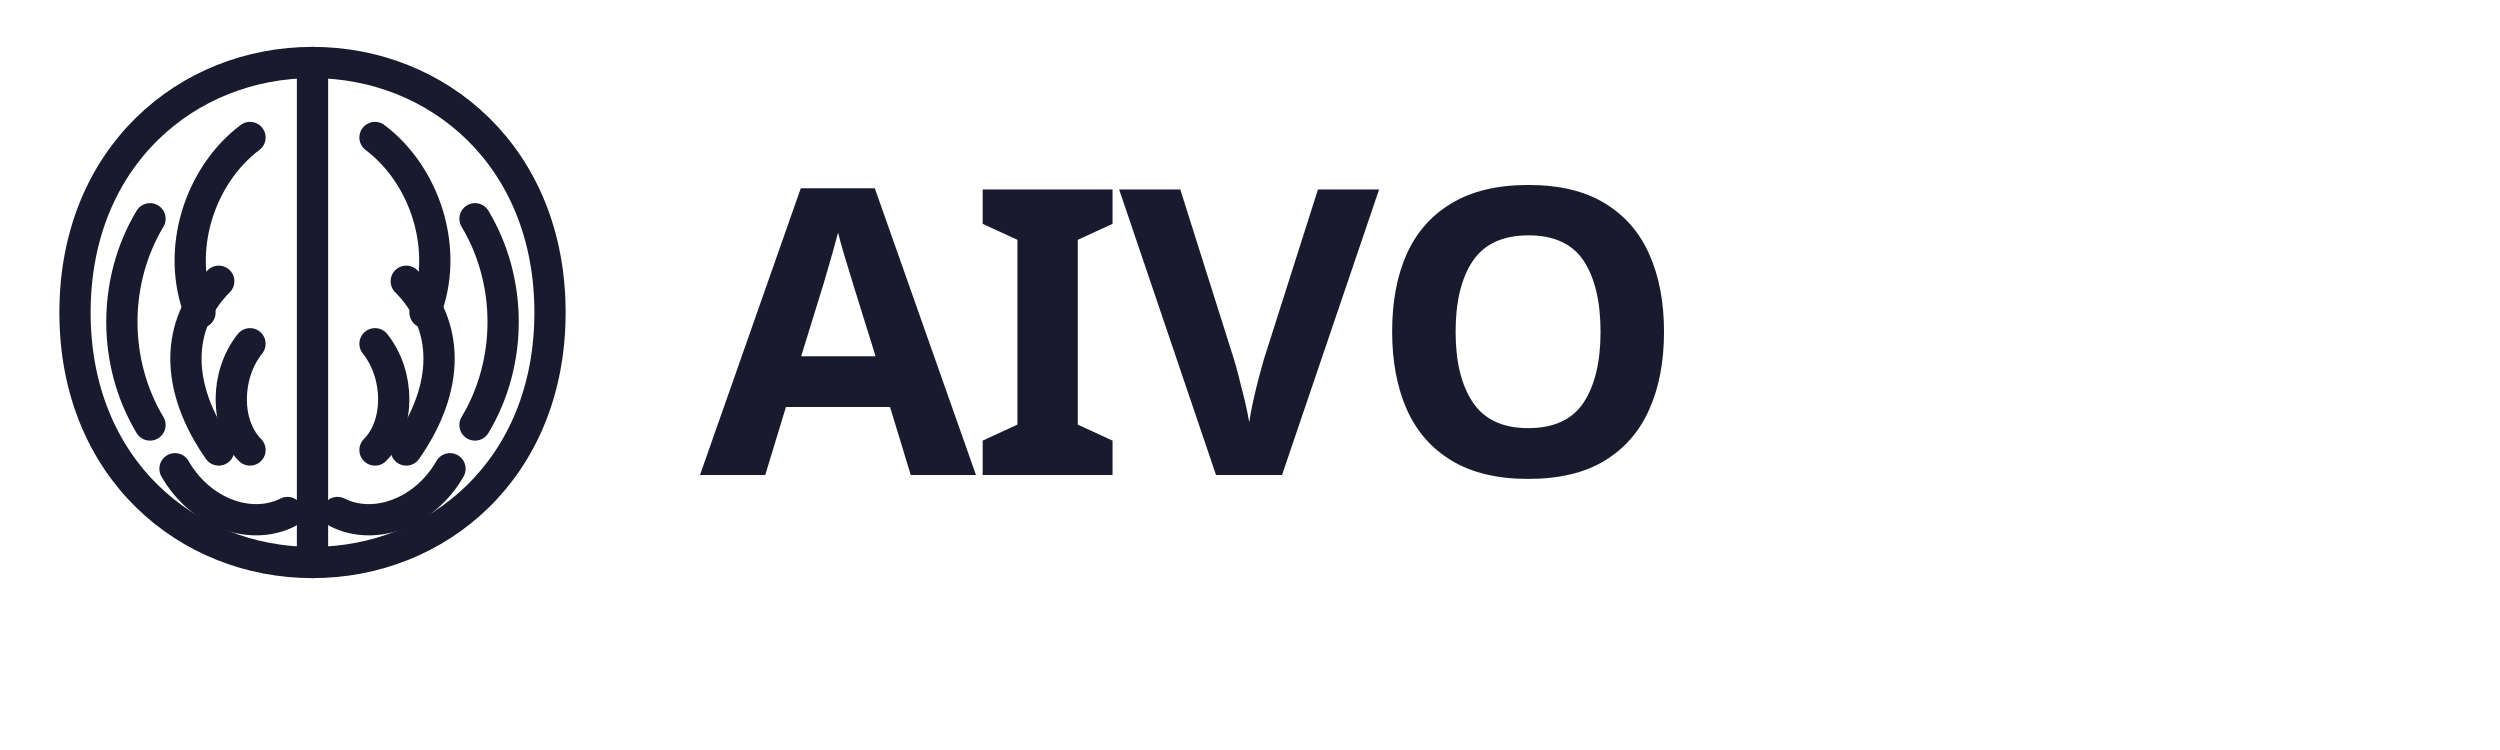
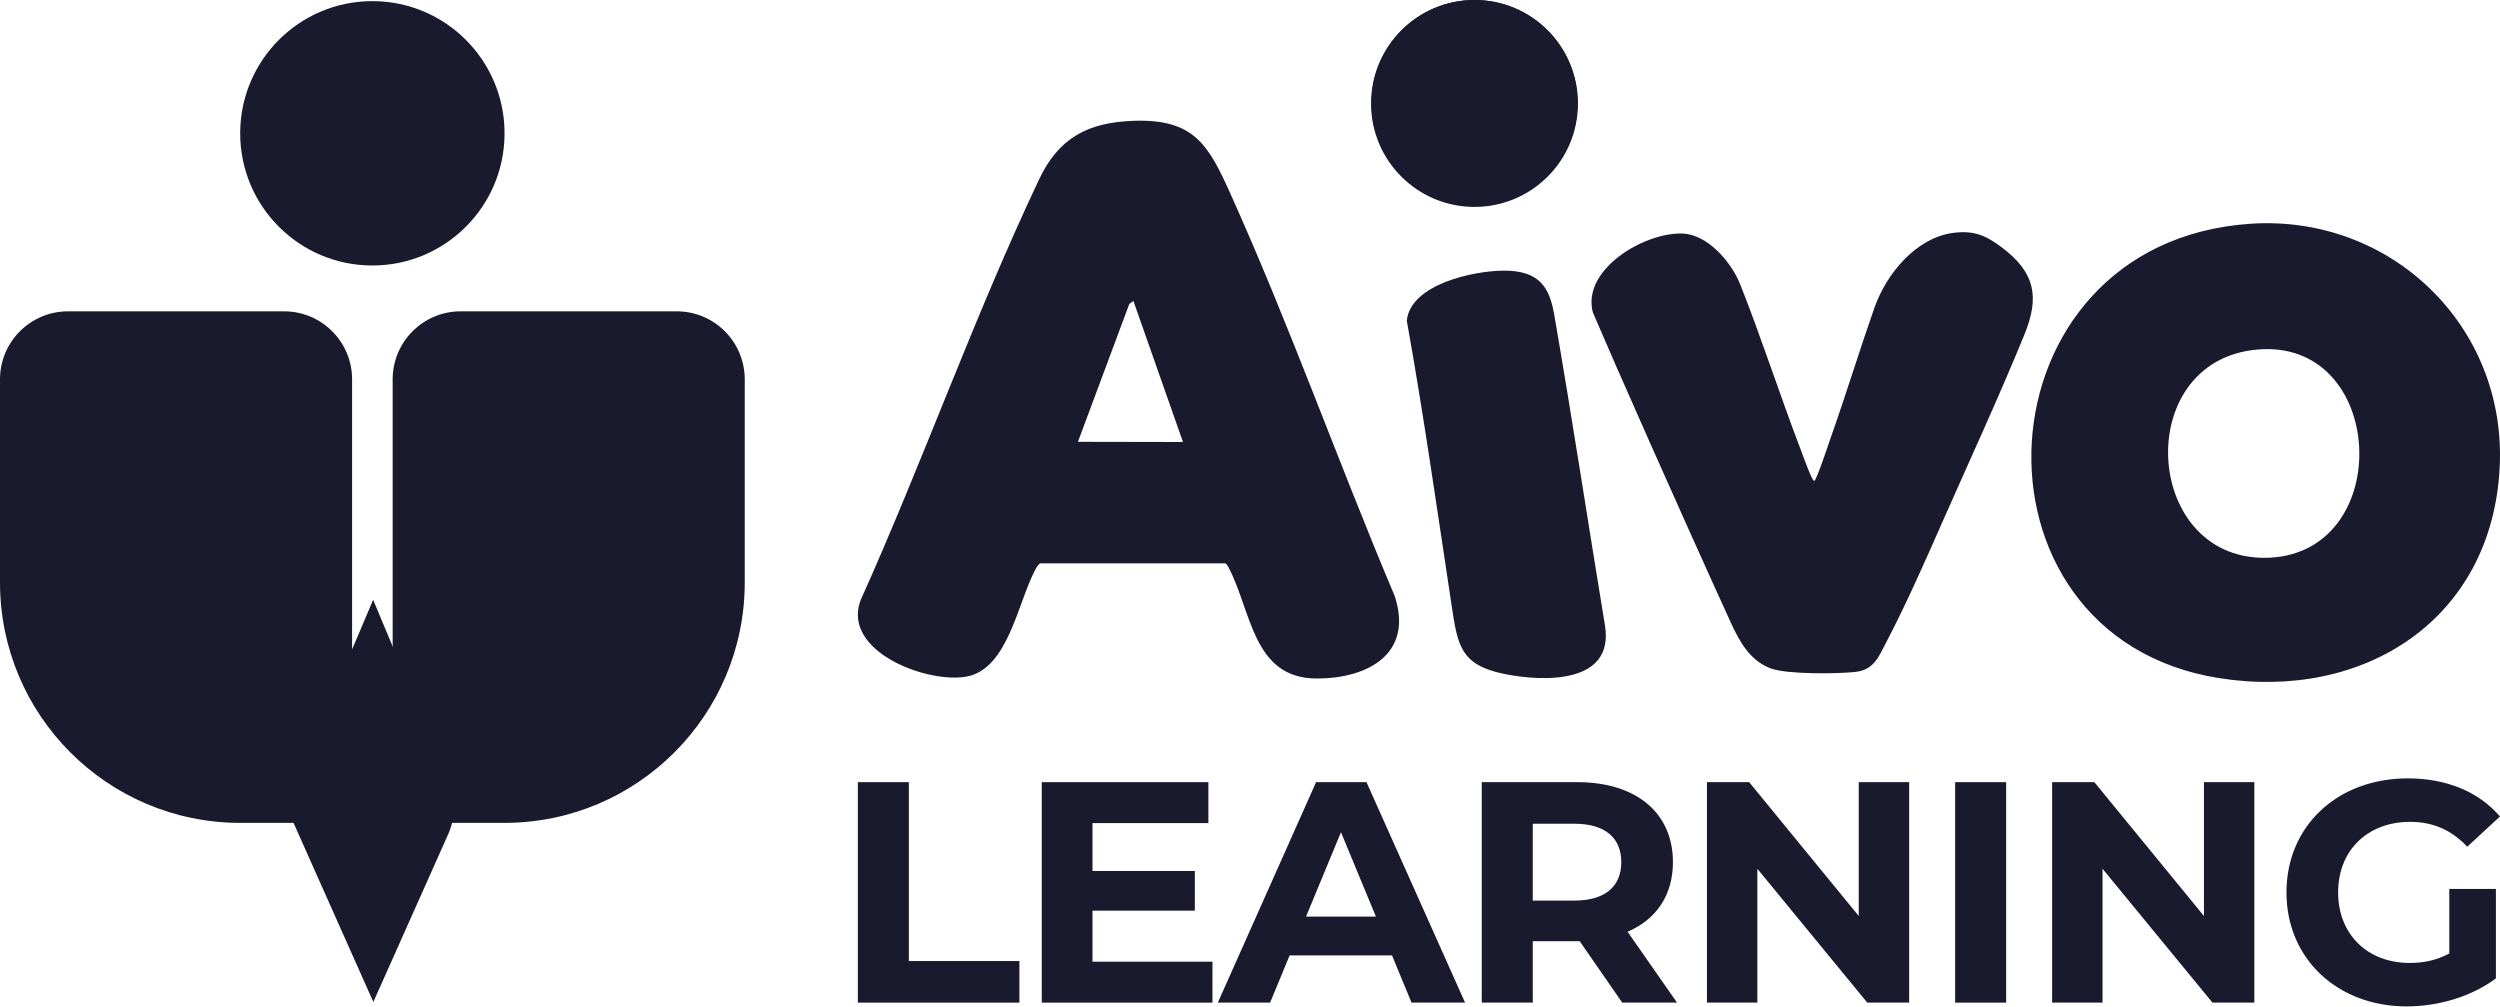
- <svg xmlns="http://www.w3.org/2000/svg" width="200" height="60" viewBox="0 0 200 60" fill="none">
-   <g stroke="#1A1A2E" stroke-width="2.5" stroke-linecap="round" stroke-linejoin="round" fill="none">
-     <path d="M25 5 C15 5, 6 12.5, 6 25 C6 37.5, 15 45, 25 45 C35 45, 44 37.5, 44 25 C44 12.5, 35 5, 25 5Z" />
-     <path d="M25 5 L25 45" />
-     <path d="M20 11 C16 14, 14 20, 16 25" />
-     <path d="M12 17.5 C9 22.5, 9 29, 12 34" />
-     <path d="M17.5 22.5 C14 26, 14 31, 17.5 36" />
-     <path d="M14 37.5 C16 41, 20 42.5, 23 41" />
-     <path d="M20 27.5 C18 30, 18 34, 20 36" />
-     <path d="M30 11 C34 14, 36 20, 34 25" />
-     <path d="M38 17.5 C41 22.5, 41 29, 38 34" />
-     <path d="M32.5 22.5 C36 26, 36 31, 32.5 36" />
-     <path d="M36 37.5 C34 41, 30 42.5, 27 41" />
-     <path d="M30 27.5 C32 30, 32 34, 30 36" />
+ <svg xmlns="http://www.w3.org/2000/svg" id="Layer_1" data-name="Layer 1" viewBox="0 0 3933.93 1583.64">
+   <defs>
+     <style>
+       .cls-1 {
+         fill: #1a1a2e;
+       }
+     </style>
+   </defs>
+   <path class="cls-1" d="M793.59,1294.88h-175.73v-697.93c0-59.12,47.93-107.05,107.05-107.05h339.95c59.12,0,107.05,47.93,107.05,107.05v319.61c0,208.94-169.38,378.32-378.32,378.32Z" />
+   <path class="cls-1" d="M705.13,1312.98l-117.65,263.71-125.58-281.81h-83.58C169.38,1294.88,0,1125.5,0,916.56v-319.61c0-59.12,47.93-107.05,107.05-107.05h339.95c59.12,0,107.05,47.93,107.05,107.05v424.95l33.12-78.04,118.94,283.91c11.45,27.32,11.09,58.16-.98,85.21Z" />
+   <path class="cls-1" d="M793.95,209.78c0,114.88-93.12,208-208,208s-208-93.12-208-208S471.08,1.78,585.95,1.78s208,93.12,208,208Z" />
+   <circle class="cls-1" cx="2320.22" cy="162.8" r="162.8" />
+   <path class="cls-1" d="M3541.09,352.1c220.55-14.85,403.12,160.38,392.39,382.39-11.62,240.35-213.6,369.06-442.4,332.44-415.23-66.47-385.17-685.53,50.01-714.82ZM3551.1,550.11c-199.45,18.49-178.51,337.99,21.38,327.38,197.39-10.48,182.51-346.29-21.38-327.38ZM2949.46,484.47c-23.31,66.41-44.35,135.53-67.92,202.08-3.06,8.63-23.02,69.31-26.63,70.17-3.4.81-16.53-36.57-21.07-48.41-32.41-84.57-63.61-180.92-95.51-260.78-15.12-37.85-52.63-78.23-89.84-80-59.54-2.82-159.89,55.78-142.05,124.05,34.58,81.06,134.11,306.22,216.72,487.28,13.75,30.13,30.27,60.76,63.56,73.05,25.35,9.36,104.48,8.51,132.49,5.46,29.48-3.21,36.66-23.2,48.88-46.54,31.14-59.49,60.6-126.35,87.78-187.98,42.16-95.6,89.59-198.05,129.74-296.48,24.21-59.35,16.53-97.59-35.17-136.78-25.41-19.26-44.72-27.48-77.37-23.07-58.01,7.84-104.63,63.95-123.59,117.95ZM1783.08,190.11c95.68-3.45,118.31,37.6,152.78,114.05,93.65,207.71,169.92,423.5,258.66,633.34,30.25,91.12-41.83,130.06-122.03,130.2-101.17.17-102.68-105.26-139.29-174.87-3.86-7.51-6.14-6.42-6.14-6.42l-289.82.04s-2.51-.65-8.44,10.54c-27.31,51.55-42.56,154.54-106.59,167.41-61.37,12.34-197.68-38.71-168.24-119.39,98.25-218.53,178.59-446.34,281.17-662.83,30.64-64.67,75.91-89.45,147.93-92.05ZM1783.47,473.52l-6.37,4.6-79.3,212.81-1.6,4.29,165.31.3-78.03-221.99ZM2213.71,504.72c26.32,146.64,47.32,294.86,70.4,447.17,9.54,62.93,13.24,94.53,83.31,108.69,59.43,12,172.99,16.92,158.15-76.15-26.25-159.15-52.18-329.55-79.89-489.28-7.52-43.34-23.41-69.46-79.61-69.27-47.17.16-146.78,21.43-152.36,78.83Z" />
+   <circle class="cls-1" cx="2320.36" cy="161.97" r="161.97" />
+   <g>
+     <path class="cls-1" d="M1349.87,1230.77h80.29v281.5h173.95v65.42h-254.24v-346.92Z" />
+     <path class="cls-1" d="M1907.91,1513.26v64.43h-268.61v-346.92h262.17v64.43h-182.38v75.33h161.07v62.44h-161.07v80.29h188.82Z" />
+     <path class="cls-1" d="M2190.41,1503.35h-161.07l-30.73,74.34h-82.27l154.63-346.92h79.3l155.12,346.92h-84.25l-30.73-74.34ZM2165.13,1442.39l-55.01-132.82-55.01,132.82h110.02Z" />
+     <path class="cls-1" d="M2552.69,1577.69l-66.91-96.64h-73.84v96.64h-80.29v-346.92h150.17c92.68,0,150.66,48.07,150.66,125.88,0,52.04-26.27,90.2-71.37,109.53l77.81,111.51h-86.23ZM2477.36,1296.19h-65.42v120.93h65.42c49.06,0,73.84-22.8,73.84-60.46s-24.78-60.46-73.84-60.46Z" />
+     <path class="cls-1" d="M3004.18,1230.77v346.92h-65.91l-172.96-210.63v210.63h-79.3v-346.92h66.41l172.47,210.63v-210.63h79.3Z" />
+     <path class="cls-1" d="M3076.54,1230.77h80.29v346.92h-80.29v-346.92Z" />
+     <path class="cls-1" d="M3547.36,1230.77v346.92h-65.91l-172.96-210.63v210.63h-79.3v-346.92h66.41l172.47,210.63v-210.63h79.3Z" />
+     <path class="cls-1" d="M3854.14,1398.78h73.35v140.75c-38.16,28.74-90.69,44.11-140.25,44.11-109.03,0-189.32-74.83-189.32-179.4s80.29-179.41,190.8-179.41c60.96,0,111.51,20.82,145.21,59.97l-51.54,47.58c-25.28-26.76-54.52-39.15-89.7-39.15-67.4,0-113.49,45.1-113.49,111.01s46.09,111.01,112.5,111.01c21.81,0,42.13-3.97,62.45-14.87v-101.6Z" />
  </g>
-   <text x="56" y="38" font-family="Nunito, sans-serif" font-size="32" font-weight="800" fill="#1A1A2E" letter-spacing="-0.5">AIVO</text>
</svg>
